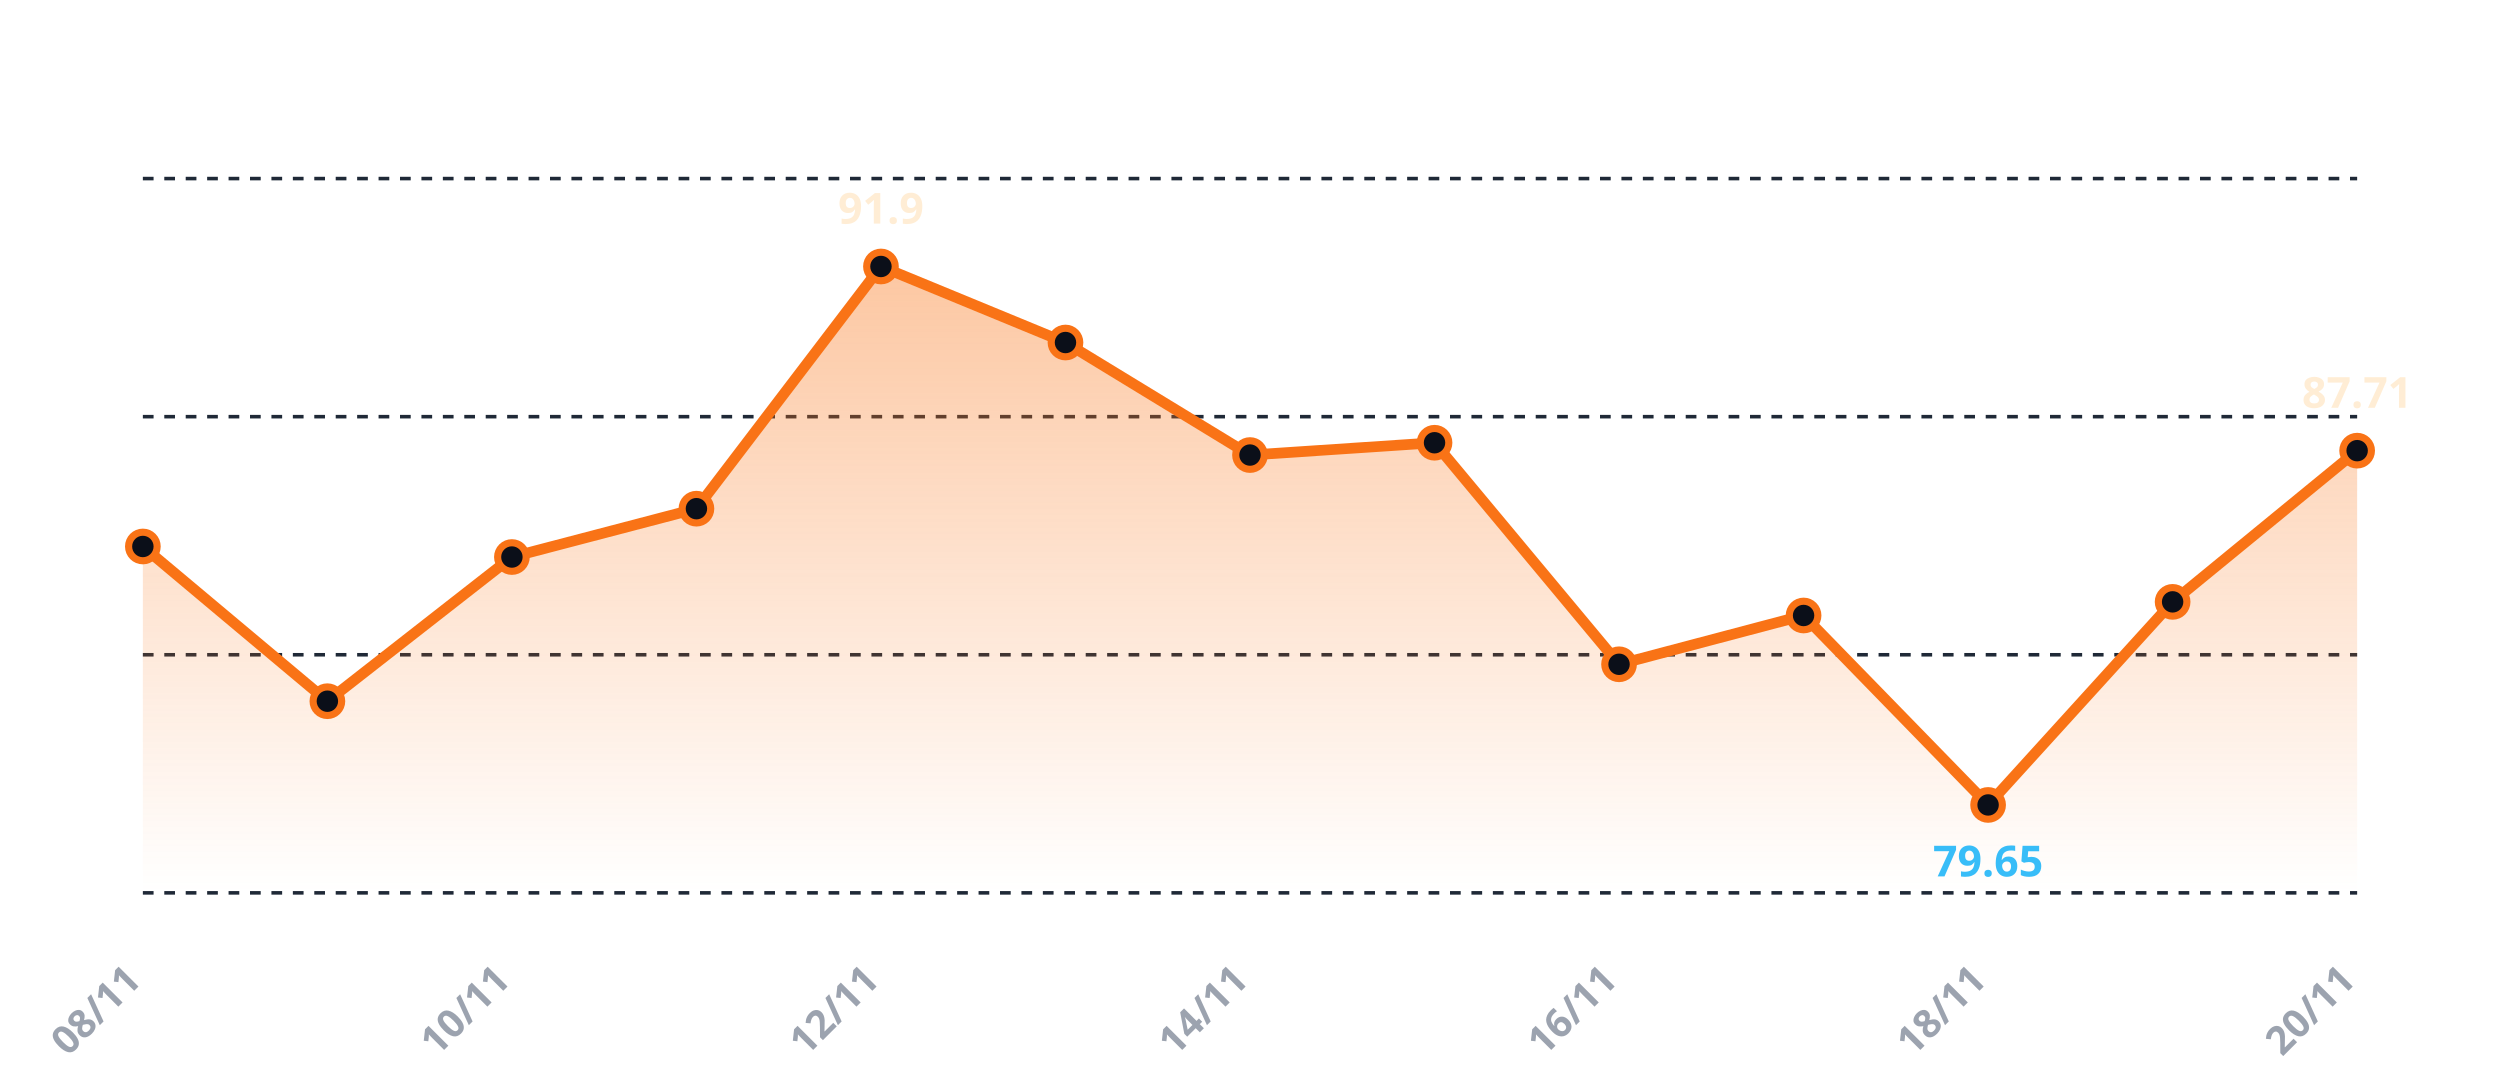
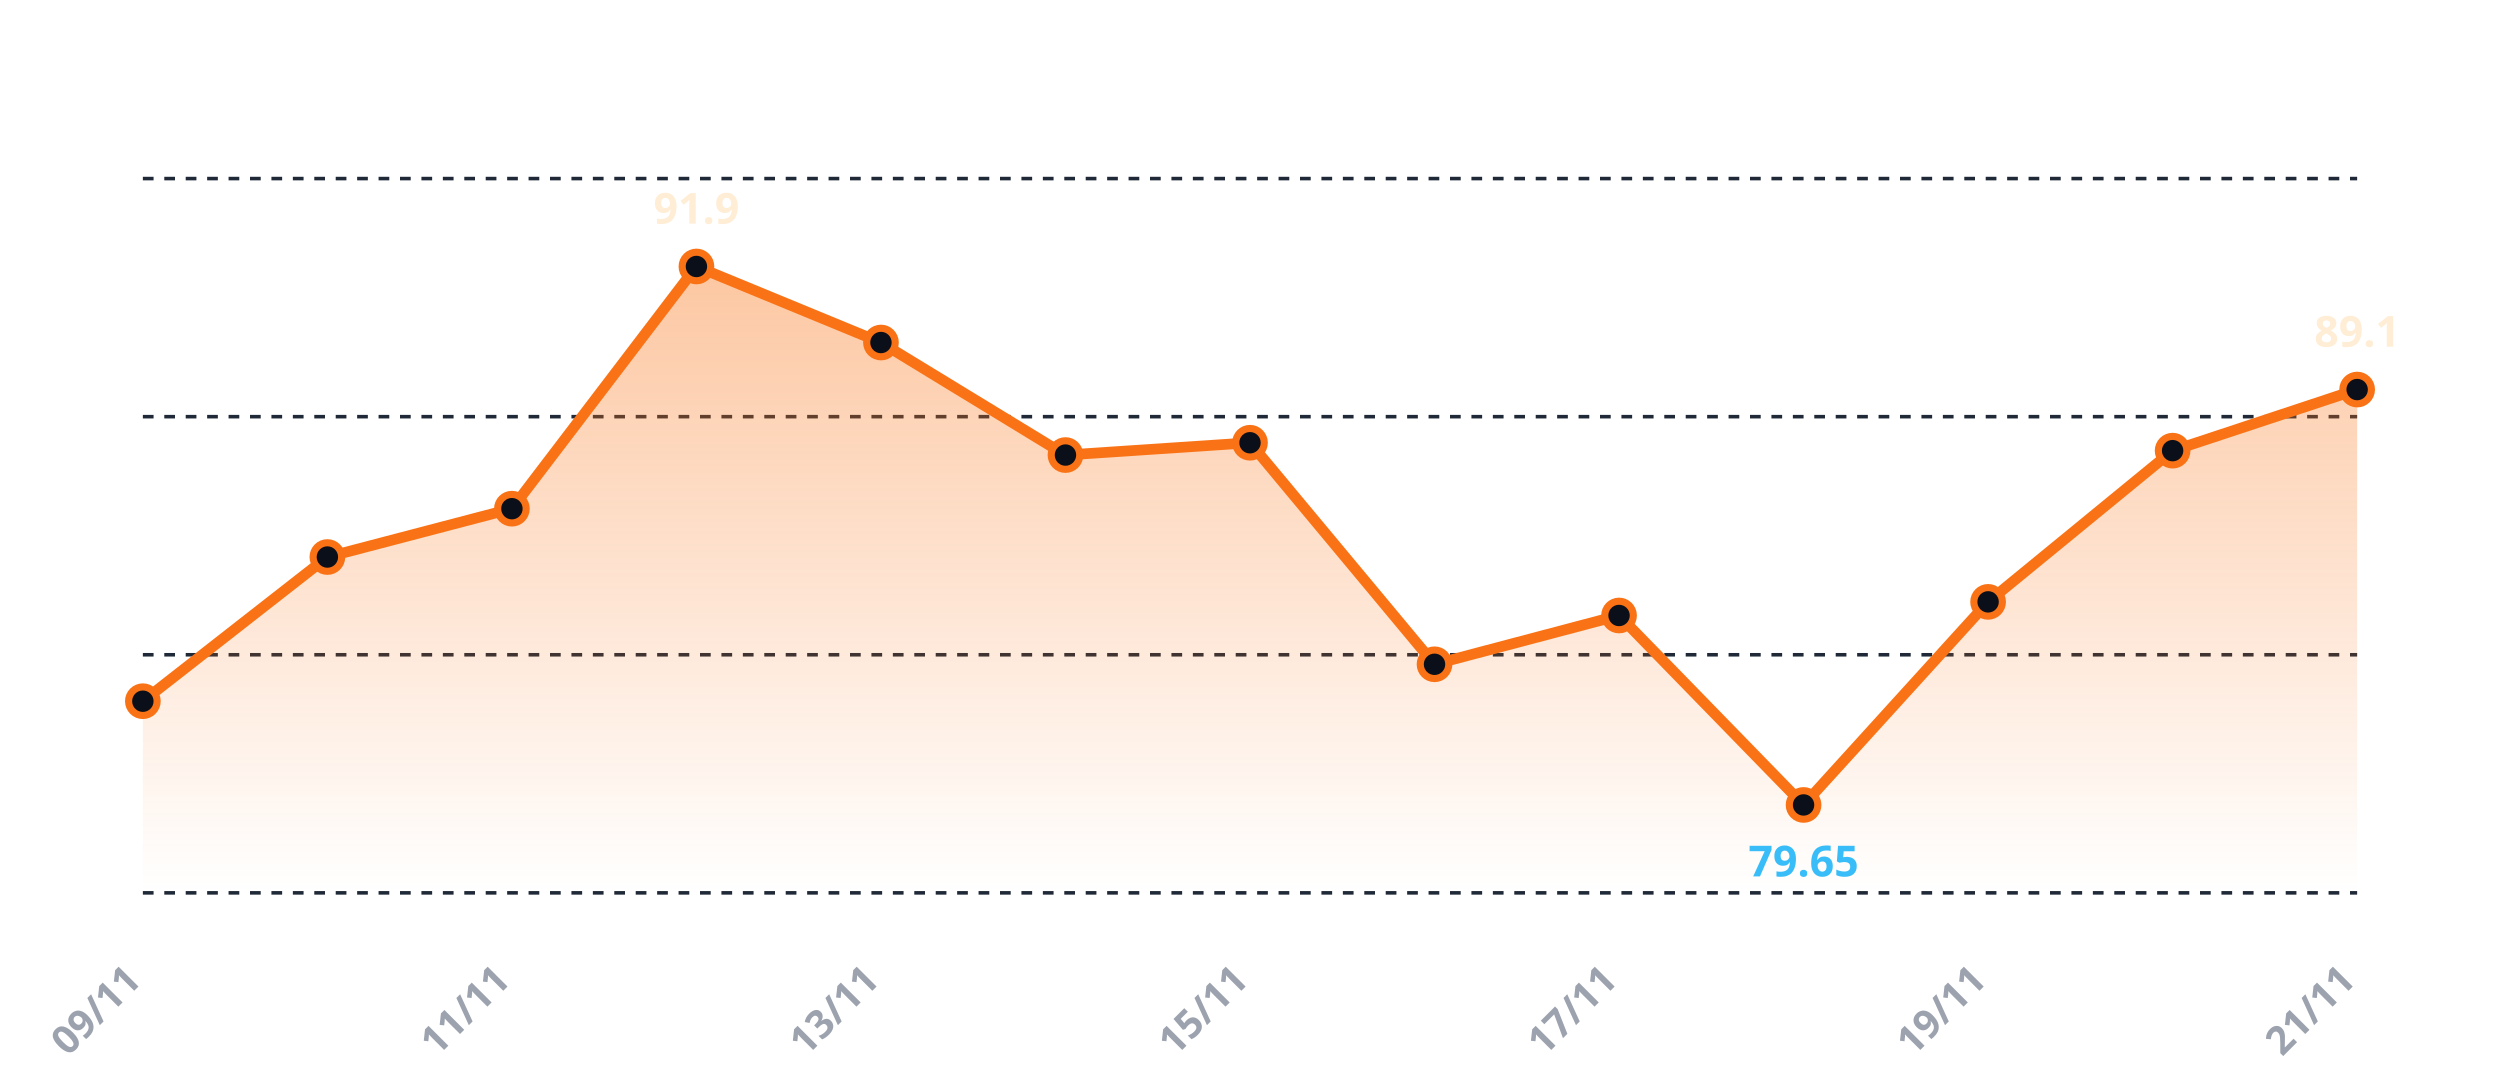
<svg xmlns="http://www.w3.org/2000/svg" viewBox="0 0 700 300" style="font-family: sans-serif; background-color: #0b0f19; border-radius: 8px;">
  <defs>
    <linearGradient id="gradGas" x1="0%" y1="0%" x2="0%" y2="100%">
      <stop offset="0%" style="stop-color:#f97316;stop-opacity:0.4" />
      <stop offset="100%" style="stop-color:#f97316;stop-opacity:0" />
    </linearGradient>
  </defs>
  <line x1="40" y1="250.0" x2="660" y2="250.0" stroke="#1f2937" stroke-dasharray="3,3" stroke-width="1" />
  <line x1="40" y1="183.333" x2="660" y2="183.333" stroke="#1f2937" stroke-dasharray="3,3" stroke-width="1" />
  <line x1="40" y1="116.667" x2="660" y2="116.667" stroke="#1f2937" stroke-dasharray="3,3" stroke-width="1" />
  <line x1="40" y1="50.0" x2="660" y2="50.0" stroke="#1f2937" stroke-dasharray="3,3" stroke-width="1" />
-   <text x="40.0" y="275" text-anchor="end" transform="rotate(-45, 40.0, 275)" font-size="11" font-weight="bold" fill="#9ca3af">08/11</text>
-   <text x="143.333" y="275" text-anchor="end" transform="rotate(-45, 143.3333, 275)" font-size="11" font-weight="bold" fill="#9ca3af">10/11</text>
-   <text x="246.667" y="275" text-anchor="end" transform="rotate(-45, 246.6667, 275)" font-size="11" font-weight="bold" fill="#9ca3af">12/11</text>
-   <text x="350.0" y="275" text-anchor="end" transform="rotate(-45, 350.0, 275)" font-size="11" font-weight="bold" fill="#9ca3af">14/11</text>
-   <text x="453.333" y="275" text-anchor="end" transform="rotate(-45, 453.3333, 275)" font-size="11" font-weight="bold" fill="#9ca3af">16/11</text>
-   <text x="556.667" y="275" text-anchor="end" transform="rotate(-45, 556.6667, 275)" font-size="11" font-weight="bold" fill="#9ca3af">18/11</text>
-   <text x="660.0" y="275" text-anchor="end" transform="rotate(-45, 660.0, 275)" font-size="11" font-weight="bold" fill="#9ca3af">20/11</text>
-   <polygon points="40.0,250 40.0,153.015 91.667,196.338 143.333,155.969 195.0,142.431 246.667,74.615 298.333,95.908 350.0,127.415 401.667,123.969 453.333,186 505.0,172.338 556.667,225.385 608.333,168.523 660.0,126.185 660.0,250" fill="url(#gradGas)" />
-   <polyline points="40.0,153.015 91.667,196.338 143.333,155.969 195.0,142.431 246.667,74.615 298.333,95.908 350.0,127.415 401.667,123.969 453.333,186 505.0,172.338 556.667,225.385 608.333,168.523 660.0,126.185" fill="none" stroke="#f97316" stroke-width="3" stroke-linecap="round" stroke-linejoin="round" />
-   <circle cx="40.0" cy="153.015" r="4" fill="#0b0f19" stroke="#f97316" stroke-width="2" />
-   <circle cx="91.667" cy="196.338" r="4" fill="#0b0f19" stroke="#f97316" stroke-width="2" />
-   <circle cx="143.333" cy="155.969" r="4" fill="#0b0f19" stroke="#f97316" stroke-width="2" />
-   <circle cx="195.0" cy="142.431" r="4" fill="#0b0f19" stroke="#f97316" stroke-width="2" />
-   <circle cx="246.667" cy="74.615" r="4" fill="#0b0f19" stroke="#f97316" stroke-width="2" />
-   <text x="246.667" y="62.615" text-anchor="middle" font-size="12" font-weight="bold" fill="#ffedd5">91.9</text>
-   <circle cx="298.333" cy="95.908" r="4" fill="#0b0f19" stroke="#f97316" stroke-width="2" />
-   <circle cx="350.0" cy="127.415" r="4" fill="#0b0f19" stroke="#f97316" stroke-width="2" />
-   <circle cx="401.667" cy="123.969" r="4" fill="#0b0f19" stroke="#f97316" stroke-width="2" />
-   <circle cx="453.333" cy="186" r="4" fill="#0b0f19" stroke="#f97316" stroke-width="2" />
-   <circle cx="505.0" cy="172.338" r="4" fill="#0b0f19" stroke="#f97316" stroke-width="2" />
-   <circle cx="556.667" cy="225.385" r="4" fill="#0b0f19" stroke="#f97316" stroke-width="2" />
-   <text x="556.667" y="245.385" text-anchor="middle" font-size="12" font-weight="bold" fill="#38bdf8">79.65</text>
-   <circle cx="608.333" cy="168.523" r="4" fill="#0b0f19" stroke="#f97316" stroke-width="2" />
-   <circle cx="660.0" cy="126.185" r="4" fill="#0b0f19" stroke="#f97316" stroke-width="2" />
-   <text x="660.0" y="114.185" text-anchor="middle" font-size="12" font-weight="bold" fill="#ffedd5">87.71</text>
+   <text x="40.0" y="275" text-anchor="end" transform="rotate(-45, 40.0, 275)" font-size="11" font-weight="bold" fill="#9ca3af">09/11</text>
+   <text x="143.333" y="275" text-anchor="end" transform="rotate(-45, 143.3333, 275)" font-size="11" font-weight="bold" fill="#9ca3af">11/11</text>
+   <text x="246.667" y="275" text-anchor="end" transform="rotate(-45, 246.6667, 275)" font-size="11" font-weight="bold" fill="#9ca3af">13/11</text>
+   <text x="350.0" y="275" text-anchor="end" transform="rotate(-45, 350.0, 275)" font-size="11" font-weight="bold" fill="#9ca3af">15/11</text>
+   <text x="453.333" y="275" text-anchor="end" transform="rotate(-45, 453.3333, 275)" font-size="11" font-weight="bold" fill="#9ca3af">17/11</text>
+   <text x="556.667" y="275" text-anchor="end" transform="rotate(-45, 556.6667, 275)" font-size="11" font-weight="bold" fill="#9ca3af">19/11</text>
+   <text x="660.0" y="275" text-anchor="end" transform="rotate(-45, 660.0, 275)" font-size="11" font-weight="bold" fill="#9ca3af">21/11</text>
+   <polygon points="40.0,250 40.0,196.338 91.667,155.969 143.333,142.431 195.0,74.615 246.667,95.908 298.333,127.415 350.0,123.969 401.667,186 453.333,172.338 505.0,225.385 556.667,168.523 608.333,126.185 660.0,109.077 660.0,250" fill="url(#gradGas)" />
+   <polyline points="40.0,196.338 91.667,155.969 143.333,142.431 195.0,74.615 246.667,95.908 298.333,127.415 350.0,123.969 401.667,186 453.333,172.338 505.0,225.385 556.667,168.523 608.333,126.185 660.0,109.077" fill="none" stroke="#f97316" stroke-width="3" stroke-linecap="round" stroke-linejoin="round" />
+   <circle cx="40.0" cy="196.338" r="4" fill="#0b0f19" stroke="#f97316" stroke-width="2" />
+   <circle cx="91.667" cy="155.969" r="4" fill="#0b0f19" stroke="#f97316" stroke-width="2" />
+   <circle cx="143.333" cy="142.431" r="4" fill="#0b0f19" stroke="#f97316" stroke-width="2" />
+   <circle cx="195.0" cy="74.615" r="4" fill="#0b0f19" stroke="#f97316" stroke-width="2" />
+   <text x="195.0" y="62.615" text-anchor="middle" font-size="12" font-weight="bold" fill="#ffedd5">91.9</text>
+   <circle cx="246.667" cy="95.908" r="4" fill="#0b0f19" stroke="#f97316" stroke-width="2" />
+   <circle cx="298.333" cy="127.415" r="4" fill="#0b0f19" stroke="#f97316" stroke-width="2" />
+   <circle cx="350.0" cy="123.969" r="4" fill="#0b0f19" stroke="#f97316" stroke-width="2" />
+   <circle cx="401.667" cy="186" r="4" fill="#0b0f19" stroke="#f97316" stroke-width="2" />
+   <circle cx="453.333" cy="172.338" r="4" fill="#0b0f19" stroke="#f97316" stroke-width="2" />
+   <circle cx="505.0" cy="225.385" r="4" fill="#0b0f19" stroke="#f97316" stroke-width="2" />
+   <text x="505.0" y="245.385" text-anchor="middle" font-size="12" font-weight="bold" fill="#38bdf8">79.65</text>
+   <circle cx="556.667" cy="168.523" r="4" fill="#0b0f19" stroke="#f97316" stroke-width="2" />
+   <circle cx="608.333" cy="126.185" r="4" fill="#0b0f19" stroke="#f97316" stroke-width="2" />
+   <circle cx="660.0" cy="109.077" r="4" fill="#0b0f19" stroke="#f97316" stroke-width="2" />
+   <text x="660.0" y="97.077" text-anchor="middle" font-size="12" font-weight="bold" fill="#ffedd5">89.1</text>
</svg>
